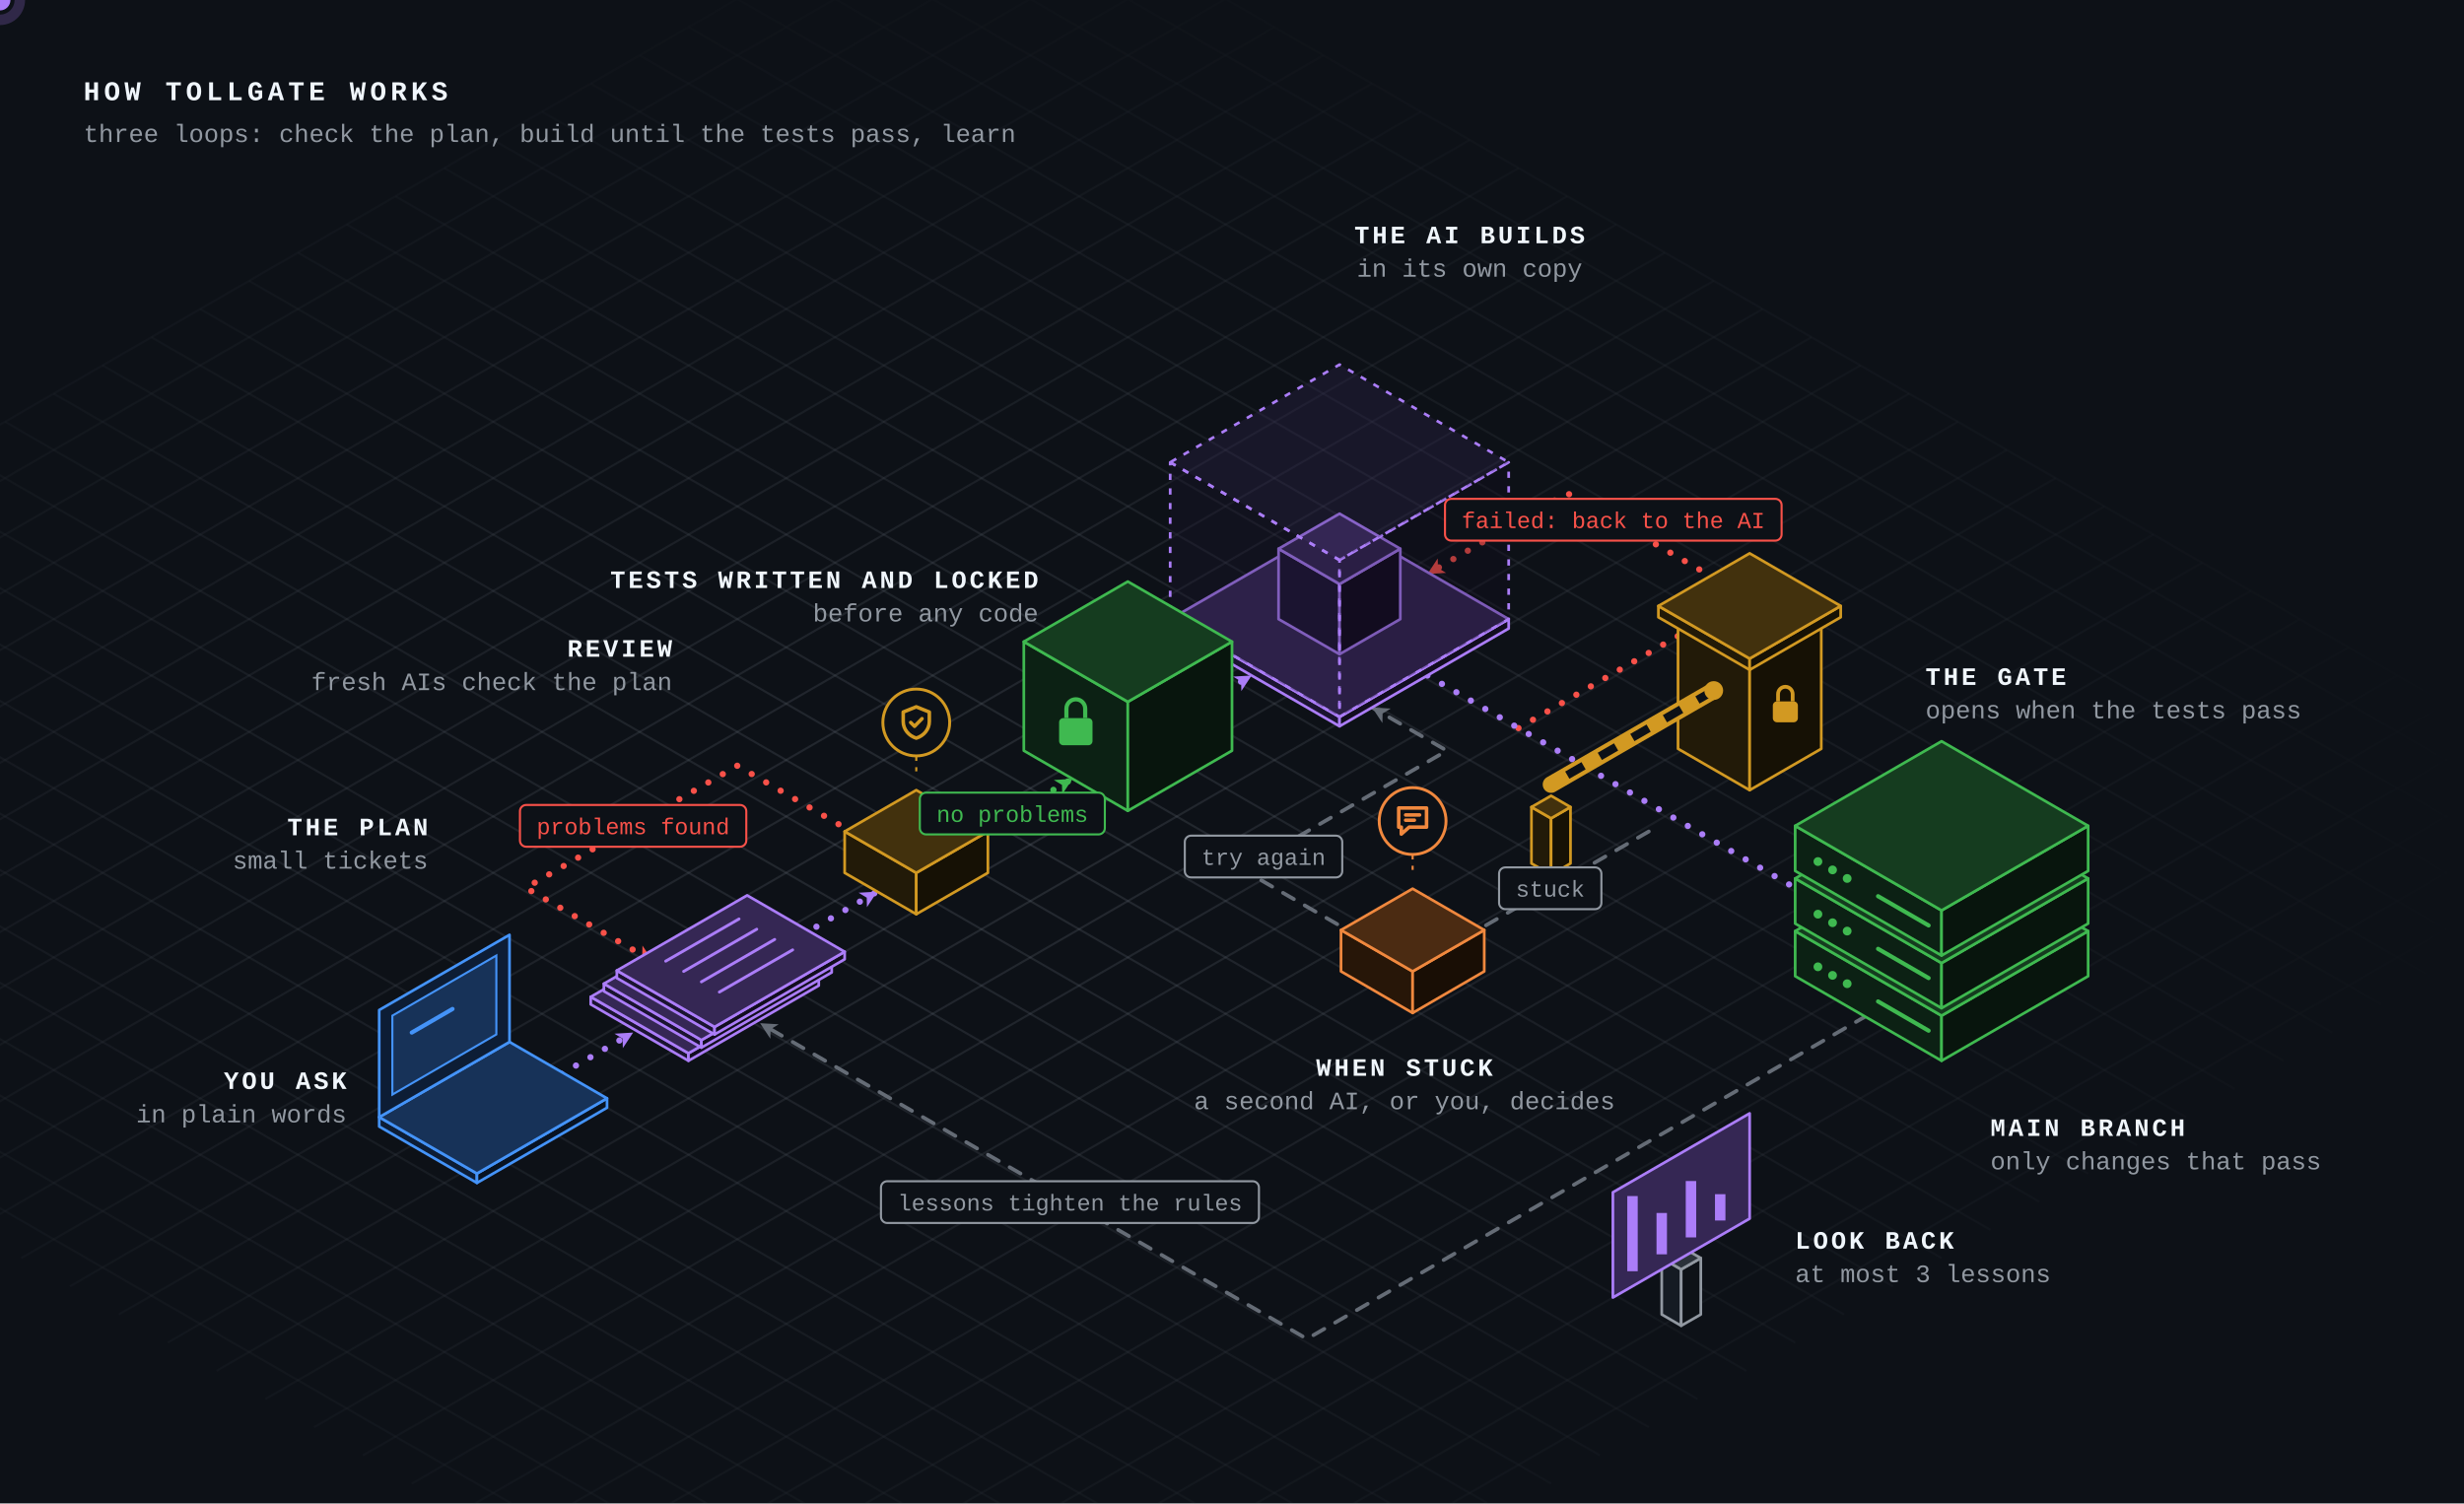
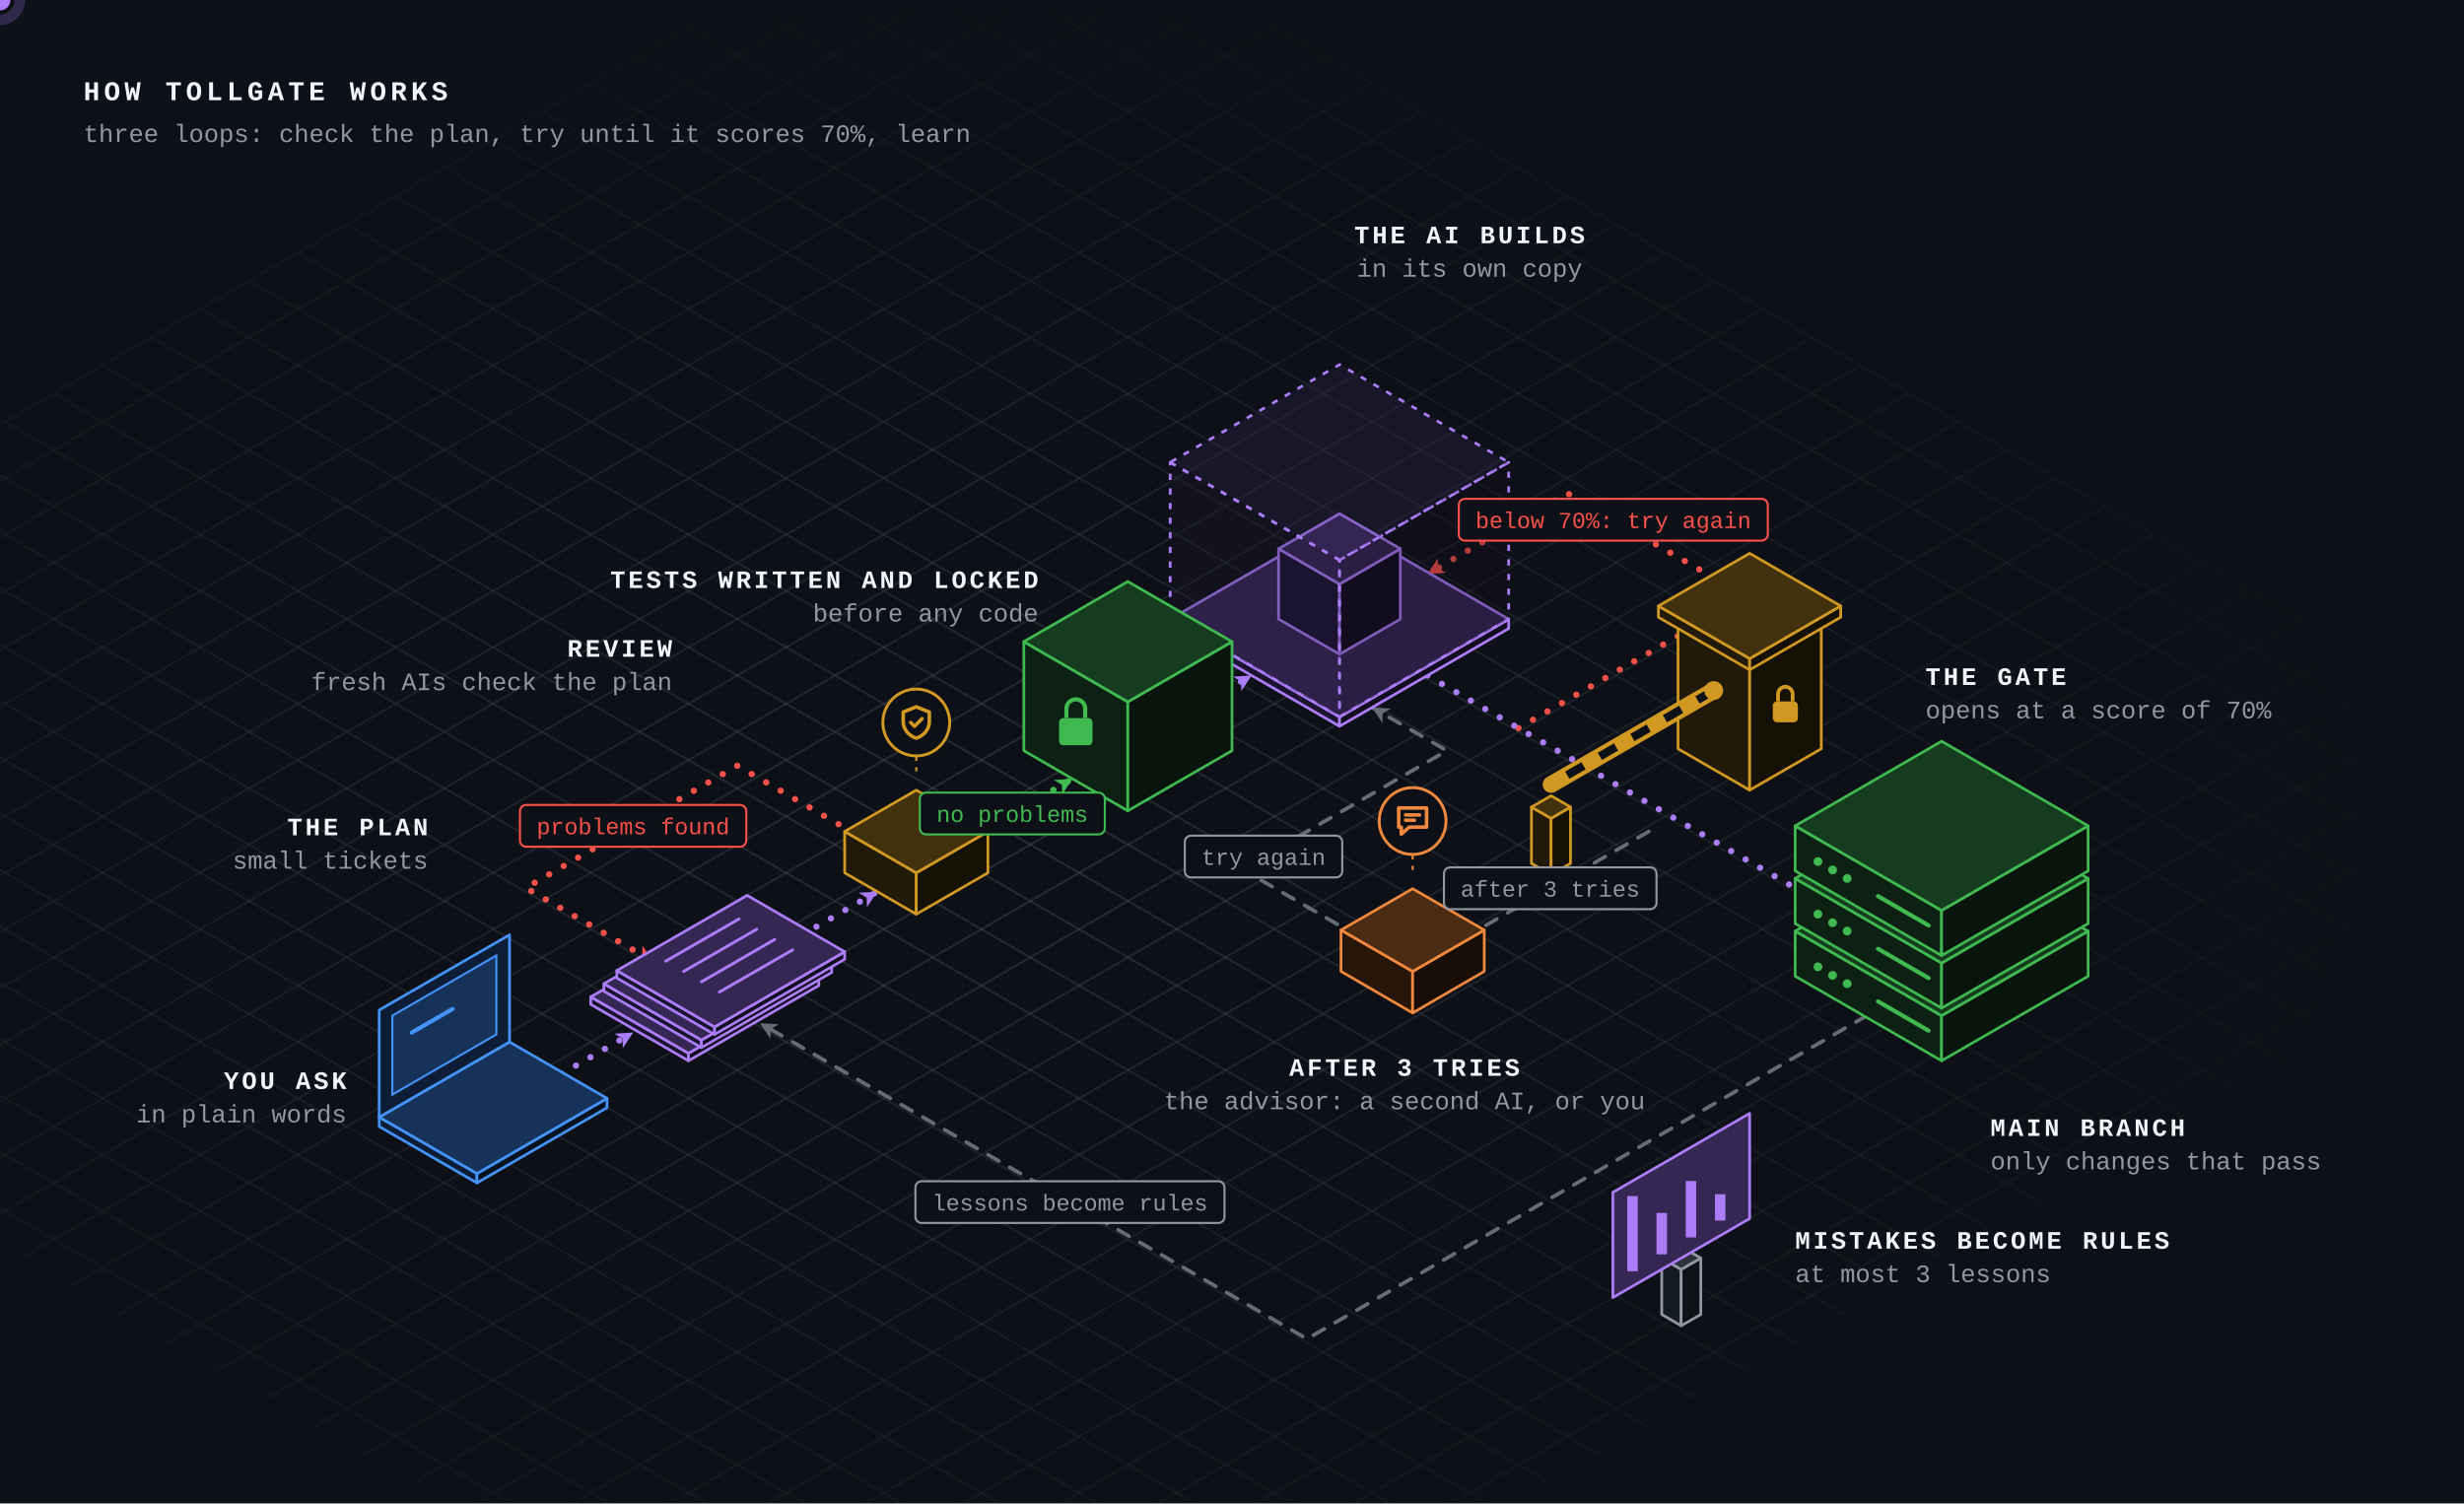
<svg xmlns="http://www.w3.org/2000/svg" viewBox="0 0 1180 720" width="1180" height="720" role="img" aria-labelledby="title desc" font-family="ui-monospace, SFMono-Regular, 'JetBrains Mono', 'Cascadia Mono', Menlo, Consolas, 'Liberation Mono', monospace">
  <defs>
    <radialGradient id="glow" cx="0.398" cy="0.556" r="0.6">
      <stop offset="0" stop-color="#fff" stop-opacity="1" />
      <stop offset="1" stop-color="#fff" stop-opacity="0" />
    </radialGradient>
    <mask id="fade">
      <rect width="1180" height="720" fill="url(#glow)" />
    </mask>
    <marker id="arrow-main" viewBox="0 0 10 10" refX="9" refY="5" markerWidth="10" markerHeight="10" markerUnits="userSpaceOnUse" orient="auto-start-reverse">
      <path d="M1,1 L9,5 L1,9 L3.2,5 z" fill="#ab7df8" />
    </marker>
    <marker id="arrow-side" viewBox="0 0 10 10" refX="9" refY="5" markerWidth="10" markerHeight="10" markerUnits="userSpaceOnUse" orient="auto-start-reverse">
      <path d="M1,1 L9,5 L1,9 L3.2,5 z" fill="#656c76" />
    </marker>
    <marker id="arrow-fail" viewBox="0 0 10 10" refX="9" refY="5" markerWidth="10" markerHeight="10" markerUnits="userSpaceOnUse" orient="auto-start-reverse">
      <path d="M1,1 L9,5 L1,9 L3.2,5 z" fill="#f85149" />
    </marker>
    <marker id="arrow-pass" viewBox="0 0 10 10" refX="9" refY="5" markerWidth="10" markerHeight="10" markerUnits="userSpaceOnUse" orient="auto-start-reverse">
      <path d="M1,1 L9,5 L1,9 L3.2,5 z" fill="#3fb950" />
    </marker>
  </defs>
  <style>.main{stroke-width:3;stroke-dasharray:0 8;animation:flow .8s linear infinite}.side{stroke-width:1.8;stroke-dasharray:6 6;animation:side 1.6s linear infinite}@keyframes flow{to{stroke-dashoffset:-8}}@keyframes side{to{stroke-dashoffset:-12}}.still-arm{display:none}@media (prefers-reduced-motion:reduce){.main,.side{animation:none}.ticket,.moving-arm{display:none}.still-arm{display:inline}}</style>
  <rect width="1180" height="720" fill="#0d1117" />
  <g mask="url(#fade)">
    <line x1="470.0" y1="-68.0" x2="-340.6" y2="400.0" stroke="#656c76" stroke-opacity="0.28" stroke-width="1" />
    <line x1="470.0" y1="-68.0" x2="1280.6" y2="400.0" stroke="#656c76" stroke-opacity="0.28" stroke-width="1" />
    <line x1="493.4" y1="-54.5" x2="-317.2" y2="413.5" stroke="#656c76" stroke-opacity="0.28" stroke-width="1" />
    <line x1="446.6" y1="-54.5" x2="1257.2" y2="413.5" stroke="#656c76" stroke-opacity="0.28" stroke-width="1" />
    <line x1="516.8" y1="-41.0" x2="-293.8" y2="427.0" stroke="#656c76" stroke-opacity="0.28" stroke-width="1" />
    <line x1="423.2" y1="-41.0" x2="1233.8" y2="427.0" stroke="#656c76" stroke-opacity="0.28" stroke-width="1" />
    <line x1="540.1" y1="-27.5" x2="-270.4" y2="440.5" stroke="#656c76" stroke-opacity="0.28" stroke-width="1" />
    <line x1="399.9" y1="-27.5" x2="1210.4" y2="440.5" stroke="#656c76" stroke-opacity="0.28" stroke-width="1" />
    <line x1="563.5" y1="-14.0" x2="-247.0" y2="454.0" stroke="#656c76" stroke-opacity="0.28" stroke-width="1" />
    <line x1="376.5" y1="-14.0" x2="1187.0" y2="454.0" stroke="#656c76" stroke-opacity="0.28" stroke-width="1" />
    <line x1="586.9" y1="-0.5" x2="-223.7" y2="467.5" stroke="#656c76" stroke-opacity="0.28" stroke-width="1" />
    <line x1="353.1" y1="-0.5" x2="1163.7" y2="467.5" stroke="#656c76" stroke-opacity="0.28" stroke-width="1" />
    <line x1="610.3" y1="13.0" x2="-200.3" y2="481.0" stroke="#656c76" stroke-opacity="0.28" stroke-width="1" />
    <line x1="329.7" y1="13.0" x2="1140.3" y2="481.0" stroke="#656c76" stroke-opacity="0.28" stroke-width="1" />
    <line x1="633.7" y1="26.5" x2="-176.9" y2="494.5" stroke="#656c76" stroke-opacity="0.28" stroke-width="1" />
    <line x1="306.3" y1="26.5" x2="1116.9" y2="494.5" stroke="#656c76" stroke-opacity="0.28" stroke-width="1" />
    <line x1="657.1" y1="40.0" x2="-153.5" y2="508.0" stroke="#656c76" stroke-opacity="0.28" stroke-width="1" />
    <line x1="282.9" y1="40.0" x2="1093.5" y2="508.0" stroke="#656c76" stroke-opacity="0.28" stroke-width="1" />
    <line x1="680.4" y1="53.5" x2="-130.1" y2="521.5" stroke="#656c76" stroke-opacity="0.28" stroke-width="1" />
    <line x1="259.6" y1="53.5" x2="1070.1" y2="521.5" stroke="#656c76" stroke-opacity="0.28" stroke-width="1" />
    <line x1="703.8" y1="67.0" x2="-106.8" y2="535.0" stroke="#656c76" stroke-opacity="0.28" stroke-width="1" />
    <line x1="236.2" y1="67.0" x2="1046.8" y2="535.0" stroke="#656c76" stroke-opacity="0.28" stroke-width="1" />
    <line x1="727.2" y1="80.5" x2="-83.4" y2="548.5" stroke="#656c76" stroke-opacity="0.28" stroke-width="1" />
    <line x1="212.8" y1="80.5" x2="1023.4" y2="548.5" stroke="#656c76" stroke-opacity="0.28" stroke-width="1" />
    <line x1="750.6" y1="94.0" x2="-60.0" y2="562.0" stroke="#656c76" stroke-opacity="0.28" stroke-width="1" />
    <line x1="189.4" y1="94.0" x2="1000.0" y2="562.0" stroke="#656c76" stroke-opacity="0.28" stroke-width="1" />
    <line x1="774.0" y1="107.5" x2="-36.6" y2="575.5" stroke="#656c76" stroke-opacity="0.28" stroke-width="1" />
    <line x1="166.0" y1="107.5" x2="976.6" y2="575.5" stroke="#656c76" stroke-opacity="0.28" stroke-width="1" />
    <line x1="797.3" y1="121.0" x2="-13.2" y2="589.0" stroke="#656c76" stroke-opacity="0.28" stroke-width="1" />
    <line x1="142.7" y1="121.0" x2="953.2" y2="589.0" stroke="#656c76" stroke-opacity="0.28" stroke-width="1" />
    <line x1="820.7" y1="134.5" x2="10.2" y2="602.5" stroke="#656c76" stroke-opacity="0.28" stroke-width="1" />
    <line x1="119.3" y1="134.5" x2="929.8" y2="602.5" stroke="#656c76" stroke-opacity="0.28" stroke-width="1" />
    <line x1="844.1" y1="148.0" x2="33.5" y2="616.0" stroke="#656c76" stroke-opacity="0.28" stroke-width="1" />
    <line x1="95.9" y1="148.0" x2="906.5" y2="616.0" stroke="#656c76" stroke-opacity="0.28" stroke-width="1" />
    <line x1="867.5" y1="161.5" x2="56.9" y2="629.5" stroke="#656c76" stroke-opacity="0.28" stroke-width="1" />
    <line x1="72.5" y1="161.5" x2="883.1" y2="629.5" stroke="#656c76" stroke-opacity="0.28" stroke-width="1" />
    <line x1="890.9" y1="175.0" x2="80.3" y2="643.0" stroke="#656c76" stroke-opacity="0.28" stroke-width="1" />
    <line x1="49.1" y1="175.0" x2="859.7" y2="643.0" stroke="#656c76" stroke-opacity="0.28" stroke-width="1" />
    <line x1="914.3" y1="188.5" x2="103.7" y2="656.5" stroke="#656c76" stroke-opacity="0.28" stroke-width="1" />
    <line x1="25.7" y1="188.5" x2="836.3" y2="656.5" stroke="#656c76" stroke-opacity="0.28" stroke-width="1" />
    <line x1="937.6" y1="202.0" x2="127.1" y2="670.0" stroke="#656c76" stroke-opacity="0.28" stroke-width="1" />
    <line x1="2.4" y1="202.0" x2="812.9" y2="670.0" stroke="#656c76" stroke-opacity="0.28" stroke-width="1" />
    <line x1="961.0" y1="215.5" x2="150.4" y2="683.5" stroke="#656c76" stroke-opacity="0.28" stroke-width="1" />
    <line x1="-21.0" y1="215.5" x2="789.6" y2="683.5" stroke="#656c76" stroke-opacity="0.28" stroke-width="1" />
    <line x1="984.4" y1="229.0" x2="173.8" y2="697.0" stroke="#656c76" stroke-opacity="0.28" stroke-width="1" />
    <line x1="-44.4" y1="229.0" x2="766.2" y2="697.0" stroke="#656c76" stroke-opacity="0.28" stroke-width="1" />
    <line x1="1007.8" y1="242.5" x2="197.2" y2="710.5" stroke="#656c76" stroke-opacity="0.28" stroke-width="1" />
    <line x1="-67.8" y1="242.5" x2="742.8" y2="710.5" stroke="#656c76" stroke-opacity="0.28" stroke-width="1" />
    <line x1="1031.2" y1="256.0" x2="220.6" y2="724.0" stroke="#656c76" stroke-opacity="0.28" stroke-width="1" />
    <line x1="-91.2" y1="256.0" x2="719.4" y2="724.0" stroke="#656c76" stroke-opacity="0.28" stroke-width="1" />
    <line x1="1054.6" y1="269.5" x2="244.0" y2="737.5" stroke="#656c76" stroke-opacity="0.28" stroke-width="1" />
    <line x1="-114.6" y1="269.5" x2="696.0" y2="737.5" stroke="#656c76" stroke-opacity="0.28" stroke-width="1" />
    <line x1="1077.9" y1="283.0" x2="267.4" y2="751.0" stroke="#656c76" stroke-opacity="0.28" stroke-width="1" />
    <line x1="-137.9" y1="283.0" x2="672.6" y2="751.0" stroke="#656c76" stroke-opacity="0.28" stroke-width="1" />
    <line x1="1101.3" y1="296.5" x2="290.7" y2="764.5" stroke="#656c76" stroke-opacity="0.28" stroke-width="1" />
    <line x1="-161.3" y1="296.5" x2="649.3" y2="764.5" stroke="#656c76" stroke-opacity="0.28" stroke-width="1" />
    <line x1="1124.7" y1="310.0" x2="314.1" y2="778.0" stroke="#656c76" stroke-opacity="0.28" stroke-width="1" />
    <line x1="-184.7" y1="310.0" x2="625.9" y2="778.0" stroke="#656c76" stroke-opacity="0.28" stroke-width="1" />
    <line x1="1148.1" y1="323.5" x2="337.5" y2="791.5" stroke="#656c76" stroke-opacity="0.28" stroke-width="1" />
    <line x1="-208.1" y1="323.5" x2="602.5" y2="791.5" stroke="#656c76" stroke-opacity="0.28" stroke-width="1" />
    <line x1="1171.5" y1="337.0" x2="360.9" y2="805.0" stroke="#656c76" stroke-opacity="0.28" stroke-width="1" />
    <line x1="-231.5" y1="337.0" x2="579.1" y2="805.0" stroke="#656c76" stroke-opacity="0.28" stroke-width="1" />
    <line x1="1194.8" y1="350.5" x2="384.3" y2="818.5" stroke="#656c76" stroke-opacity="0.28" stroke-width="1" />
    <line x1="-254.8" y1="350.5" x2="555.7" y2="818.5" stroke="#656c76" stroke-opacity="0.28" stroke-width="1" />
    <line x1="1218.2" y1="364.0" x2="407.6" y2="832.0" stroke="#656c76" stroke-opacity="0.28" stroke-width="1" />
    <line x1="-278.2" y1="364.0" x2="532.4" y2="832.0" stroke="#656c76" stroke-opacity="0.28" stroke-width="1" />
    <line x1="1241.6" y1="377.5" x2="431.0" y2="845.5" stroke="#656c76" stroke-opacity="0.28" stroke-width="1" />
    <line x1="-301.6" y1="377.5" x2="509.0" y2="845.5" stroke="#656c76" stroke-opacity="0.28" stroke-width="1" />
    <line x1="1265.0" y1="391.0" x2="454.4" y2="859.0" stroke="#656c76" stroke-opacity="0.28" stroke-width="1" />
    <line x1="-325.0" y1="391.0" x2="485.6" y2="859.0" stroke="#656c76" stroke-opacity="0.28" stroke-width="1" />
  </g>
  <polyline class="main" points="415.4,402.7 353.1,366.7 251.8,425.2 312.6,460.3" fill="none" stroke="#f85149" stroke-linecap="round" stroke-linejoin="round" marker-end="url(#arrow-fail)" />
  <polyline class="main" points="727.2,348.7 836.3,285.7 750.6,236.2 683.6,274.9" fill="none" stroke="#f85149" stroke-linecap="round" stroke-linejoin="round" marker-end="url(#arrow-fail)" />
  <polyline class="side" points="894.0,486.4 625.9,641.2 364.0,490.0" fill="none" stroke="#656c76" stroke-linecap="round" stroke-linejoin="round" marker-end="url(#arrow-side)" />
  <polyline class="side" points="789.6,398.2 695.2,452.6" fill="none" stroke="#656c76" stroke-linecap="round" stroke-linejoin="round" marker-end="url(#arrow-side)" />
  <polyline class="side" points="650.8,448.6 594.7,416.2 692.9,359.5 657.1,338.8" fill="none" stroke="#656c76" stroke-linecap="round" stroke-linejoin="round" marker-end="url(#arrow-side)" />
  <polyline class="main" points="268.9,514.3 303.2,494.5" fill="none" stroke="#ab7df8" stroke-linecap="round" stroke-linejoin="round" marker-end="url(#arrow-main)" />
  <polyline class="main" points="370.2,455.8 420.1,427.0" fill="none" stroke="#ab7df8" stroke-linecap="round" stroke-linejoin="round" marker-end="url(#arrow-main)" />
  <polyline class="main" points="456.0,406.3 513.6,373.0" fill="none" stroke="#3fb950" stroke-linecap="round" stroke-linejoin="round" marker-end="url(#arrow-pass)" />
  <polyline class="main" points="566.6,342.4 599.4,323.5" fill="none" stroke="#ab7df8" stroke-linecap="round" stroke-linejoin="round" marker-end="url(#arrow-main)" />
  <polyline class="main" points="683.6,323.5 893.2,444.6" fill="none" stroke="#ab7df8" stroke-linecap="round" stroke-linejoin="round" marker-end="url(#arrow-main)" />
  <polygon points="560.4,296.5 641.5,343.3 641.5,347.8 560.4,301.0" fill="#1b1430" stroke="#ab7df8" stroke-width="1.3" stroke-linejoin="round" />
  <polygon points="641.5,343.3 722.5,296.5 722.5,301.0 641.5,347.8" fill="#120d1f" stroke="#ab7df8" stroke-width="1.3" stroke-linejoin="round" />
  <polygon points="560.4,296.5 641.5,343.3 722.5,296.5 641.5,249.7" fill="#352754" stroke="#ab7df8" stroke-width="1.3" stroke-linejoin="round" />
  <polygon points="612.3,262.8 641.5,279.7 641.5,313.3 612.3,296.5" fill="#1b1430" stroke="#ab7df8" stroke-width="1.3" stroke-linejoin="round" />
  <polygon points="641.5,279.7 670.6,262.8 670.6,296.5 641.5,313.3" fill="#120d1f" stroke="#ab7df8" stroke-width="1.3" stroke-linejoin="round" />
  <polygon points="612.3,262.8 641.5,279.7 670.6,262.8 641.5,246.0" fill="#352754" stroke="#ab7df8" stroke-width="1.3" stroke-linejoin="round" />
  <polygon points="560.4,221.4 641.5,268.2 641.5,343.3 560.4,296.5" fill="#1b1430" stroke="#ab7df8" stroke-width="1.3" stroke-linejoin="round" fill-opacity="0.3" stroke-dasharray="3 4" />
  <polygon points="641.5,268.2 722.5,221.4 722.5,296.5 641.5,343.3" fill="#120d1f" stroke="#ab7df8" stroke-width="1.3" stroke-linejoin="round" fill-opacity="0.3" stroke-dasharray="3 4" />
  <polygon points="560.4,221.4 641.5,268.2 722.5,221.4 641.5,174.6" fill="#352754" stroke="#ab7df8" stroke-width="1.3" stroke-linejoin="round" fill-opacity="0.3" stroke-dasharray="3 4" />
  <polygon points="803.6,295.6 837.9,315.4 837.9,378.4 803.6,358.6" fill="#221a08" stroke="#d29922" stroke-width="1.3" stroke-linejoin="round" />
  <polygon points="837.9,315.4 872.2,295.6 872.2,358.6 837.9,378.4" fill="#161105" stroke="#d29922" stroke-width="1.3" stroke-linejoin="round" />
  <polygon points="803.6,295.6 837.9,315.4 872.2,295.6 837.9,275.8" fill="#42310d" stroke="#d29922" stroke-width="1.3" stroke-linejoin="round" />
  <polygon points="794.2,290.2 837.9,315.4 837.9,320.8 794.2,295.6" fill="#221a08" stroke="#d29922" stroke-width="1.3" stroke-linejoin="round" />
  <polygon points="837.9,315.4 881.5,290.2 881.5,295.6 837.9,320.8" fill="#161105" stroke="#d29922" stroke-width="1.3" stroke-linejoin="round" />
  <polygon points="794.2,290.2 837.9,315.4 881.5,290.2 837.9,265.0" fill="#42310d" stroke="#d29922" stroke-width="1.3" stroke-linejoin="round" />
  <rect x="849.0" y="335.9" width="12" height="10" rx="2" fill="#d29922" />
  <path d="M851.5,335.9 v-3.5 a3.5,3.5 0 0 1 7,0 v3.5" fill="none" stroke="#d29922" stroke-width="1.8" />
  <polygon points="733.4,386.5 742.8,391.9 742.8,418.9 733.4,413.5" fill="#221a08" stroke="#d29922" stroke-width="1.3" stroke-linejoin="round" />
  <polygon points="742.8,391.9 752.1,386.5 752.1,413.5 742.8,418.9" fill="#161105" stroke="#d29922" stroke-width="1.3" stroke-linejoin="round" />
  <polygon points="733.4,386.5 742.8,391.9 752.1,386.5 742.8,381.1" fill="#42310d" stroke="#d29922" stroke-width="1.3" stroke-linejoin="round" />
  <g class="moving-arm">
    <line x1="820.7" y1="330.7" x2="742.8" y2="375.7" stroke="#d29922" stroke-width="8" stroke-linecap="round" />
    <line x1="820.7" y1="330.7" x2="742.8" y2="375.7" stroke="#0d1117" stroke-width="4" stroke-dasharray="9 9" />
    <animateTransform attributeName="transform" type="rotate" values="0 820.7 330.7;0 820.7 330.7;80 820.7 330.7;80 820.7 330.7;0 820.7 330.7;0 820.7 330.7" keyTimes="0;0.703;0.734;0.857;0.887;1" dur="14.64s" repeatCount="indefinite" />
  </g>
  <g class="still-arm">
    <line x1="820.7" y1="330.7" x2="742.8" y2="375.7" stroke="#d29922" stroke-width="8" stroke-linecap="round" />
    <line x1="820.7" y1="330.7" x2="742.8" y2="375.7" stroke="#0d1117" stroke-width="4" stroke-dasharray="9 9" />
  </g>
  <circle cx="820.7" cy="330.7" r="4.5" fill="#d29922" />
  <polygon points="490.3,307.3 540.1,336.1 540.1,388.3 490.3,359.5" fill="#0c2114" stroke="#3fb950" stroke-width="1.3" stroke-linejoin="round" />
  <polygon points="540.1,336.1 590.0,307.3 590.0,359.5 540.1,388.3" fill="#08150d" stroke="#3fb950" stroke-width="1.3" stroke-linejoin="round" />
  <polygon points="490.3,307.3 540.1,336.1 590.0,307.3 540.1,278.5" fill="#153c1f" stroke="#3fb950" stroke-width="1.3" stroke-linejoin="round" />
  <rect x="507.2" y="343.9" width="16" height="13" rx="2" fill="#3fb950" />
  <path d="M510.7,343.9 v-4.5 a4.5,4.5 0 0 1 9,0 v4.5" fill="none" stroke="#3fb950" stroke-width="2" />
  <polygon points="404.5,398.2 438.8,418.0 438.8,437.8 404.5,418.0" fill="#221a08" stroke="#d29922" stroke-width="1.3" stroke-linejoin="round" />
  <polygon points="438.8,418.0 473.1,398.2 473.1,418.0 438.8,437.8" fill="#161105" stroke="#d29922" stroke-width="1.3" stroke-linejoin="round" />
  <polygon points="404.5,398.2 438.8,418.0 473.1,398.2 438.8,378.4" fill="#42310d" stroke="#d29922" stroke-width="1.3" stroke-linejoin="round" />
  <line x1="438.8" y1="369.4" x2="438.8" y2="362.0" stroke="#d29922" stroke-width="1" stroke-dasharray="2 3" />
  <circle cx="438.8" cy="346.0" r="16" fill="#0d1117" stroke="#d29922" stroke-width="1.4" />
  <g transform="translate(428.8,336.0) scale(0.8333)" fill="none" stroke="#d29922" stroke-width="2.04" stroke-linecap="round" stroke-linejoin="round">
    <path d="M12 3l7.5 3v5.5c0 4.4-3.2 8.2-7.5 9.5c-4.3-1.3-7.5-5.1-7.5-9.5V6z" />
    <path d="M8.8 12l2.2 2.2l4.3-4.4" />
  </g>
  <polygon points="642.2,445.4 676.5,465.2 676.5,485.1 642.2,465.2" fill="#271608" stroke="#f0883e" stroke-width="1.3" stroke-linejoin="round" />
  <polygon points="676.5,465.2 710.8,445.4 710.8,465.2 676.5,485.1" fill="#190e05" stroke="#f0883e" stroke-width="1.3" stroke-linejoin="round" />
  <polygon points="642.2,445.4 676.5,465.2 710.8,445.4 676.5,425.6" fill="#4b2b12" stroke="#f0883e" stroke-width="1.3" stroke-linejoin="round" />
  <line x1="676.5" y1="416.6" x2="676.5" y2="409.2" stroke="#f0883e" stroke-width="1" stroke-dasharray="2 3" />
  <circle cx="676.5" cy="393.2" r="16" fill="#0d1117" stroke="#f0883e" stroke-width="1.4" />
  <g transform="translate(666.5,383.2) scale(0.8333)" fill="none" stroke="#f0883e" stroke-width="2.04" stroke-linecap="round" stroke-linejoin="round">
    <path d="M4 4.5h16v11H10l-4.5 4v-4H4z" />
    <path d="M8 8.5h8M8 11.5h5" />
  </g>
  <polygon points="859.7,445.9 929.8,486.4 929.8,508.0 859.7,467.5" fill="#0c2114" stroke="#3fb950" stroke-width="1.3" stroke-linejoin="round" />
  <polygon points="929.8,486.4 1000.0,445.9 1000.0,467.5 929.8,508.0" fill="#08150d" stroke="#3fb950" stroke-width="1.3" stroke-linejoin="round" />
  <polygon points="859.7,445.9 929.8,486.4 1000.0,445.9 929.8,405.4" fill="#153c1f" stroke="#3fb950" stroke-width="1.3" stroke-linejoin="round" />
  <circle cx="870.6" cy="463.0" r="2.1" fill="#3fb950" />
  <circle cx="877.6" cy="467.1" r="2.1" fill="#3fb950" />
  <circle cx="884.6" cy="471.1" r="2.1" fill="#3fb950" />
  <line x1="899.4" y1="479.6" x2="923.6" y2="493.6" stroke="#3fb950" stroke-width="2" stroke-linecap="round" />
  <polygon points="859.7,420.7 929.8,461.2 929.8,482.8 859.7,442.3" fill="#0c2114" stroke="#3fb950" stroke-width="1.3" stroke-linejoin="round" />
  <polygon points="929.8,461.2 1000.0,420.7 1000.0,442.3 929.8,482.8" fill="#08150d" stroke="#3fb950" stroke-width="1.3" stroke-linejoin="round" />
  <polygon points="859.7,420.7 929.8,461.2 1000.0,420.7 929.8,380.2" fill="#153c1f" stroke="#3fb950" stroke-width="1.3" stroke-linejoin="round" />
  <circle cx="870.6" cy="437.8" r="2.1" fill="#3fb950" />
  <circle cx="877.6" cy="441.9" r="2.1" fill="#3fb950" />
  <circle cx="884.6" cy="445.9" r="2.1" fill="#3fb950" />
  <line x1="899.4" y1="454.4" x2="923.6" y2="468.4" stroke="#3fb950" stroke-width="2" stroke-linecap="round" />
  <polygon points="859.7,395.5 929.8,436.0 929.8,457.6 859.7,417.1" fill="#0c2114" stroke="#3fb950" stroke-width="1.3" stroke-linejoin="round" />
  <polygon points="929.8,436.0 1000.0,395.5 1000.0,417.1 929.8,457.6" fill="#08150d" stroke="#3fb950" stroke-width="1.3" stroke-linejoin="round" />
  <polygon points="859.7,395.5 929.8,436.0 1000.0,395.5 929.8,355.0" fill="#153c1f" stroke="#3fb950" stroke-width="1.3" stroke-linejoin="round" />
  <circle cx="870.6" cy="412.6" r="2.1" fill="#3fb950" />
  <circle cx="877.6" cy="416.6" r="2.1" fill="#3fb950" />
  <circle cx="884.6" cy="420.7" r="2.1" fill="#3fb950" />
  <line x1="899.4" y1="429.2" x2="923.6" y2="443.2" stroke="#3fb950" stroke-width="2" stroke-linecap="round" />
  <polygon points="282.9,477.4 329.7,504.4 329.7,508.0 282.9,481.0" fill="#1b1430" stroke="#ab7df8" stroke-width="1.3" stroke-linejoin="round" />
  <polygon points="329.7,504.4 392.1,468.4 392.1,472.0 329.7,508.0" fill="#120d1f" stroke="#ab7df8" stroke-width="1.3" stroke-linejoin="round" />
  <polygon points="282.9,477.4 329.7,504.4 392.1,468.4 345.3,441.4" fill="#352754" stroke="#ab7df8" stroke-width="1.3" stroke-linejoin="round" />
  <polygon points="289.2,471.1 335.9,498.1 335.9,501.7 289.2,474.7" fill="#1b1430" stroke="#ab7df8" stroke-width="1.3" stroke-linejoin="round" />
  <polygon points="335.9,498.1 398.3,462.1 398.3,465.7 335.9,501.7" fill="#120d1f" stroke="#ab7df8" stroke-width="1.3" stroke-linejoin="round" />
  <polygon points="289.2,471.1 335.9,498.1 398.3,462.1 351.5,435.1" fill="#352754" stroke="#ab7df8" stroke-width="1.3" stroke-linejoin="round" />
  <polygon points="295.4,464.8 342.2,491.8 342.2,495.4 295.4,468.4" fill="#1b1430" stroke="#ab7df8" stroke-width="1.3" stroke-linejoin="round" />
  <polygon points="342.2,491.8 404.5,455.8 404.5,459.4 342.2,495.4" fill="#120d1f" stroke="#ab7df8" stroke-width="1.3" stroke-linejoin="round" />
  <polygon points="295.4,464.8 342.2,491.8 404.5,455.8 357.8,428.8" fill="#352754" stroke="#ab7df8" stroke-width="1.3" stroke-linejoin="round" />
  <line x1="353.9" y1="440.1" x2="318.8" y2="460.3" stroke="#ab7df8" stroke-width="1.4" stroke-linecap="round" />
  <line x1="362.4" y1="445.0" x2="327.4" y2="465.2" stroke="#ab7df8" stroke-width="1.4" stroke-linecap="round" />
  <line x1="371.0" y1="449.9" x2="335.9" y2="470.2" stroke="#ab7df8" stroke-width="1.4" stroke-linecap="round" />
  <line x1="379.6" y1="454.9" x2="344.5" y2="475.1" stroke="#ab7df8" stroke-width="1.4" stroke-linecap="round" />
  <polygon points="181.6,535.0 228.4,562.0 228.4,566.5 181.6,539.5" fill="#0d1d35" stroke="#4493f8" stroke-width="1.3" stroke-linejoin="round" />
  <polygon points="228.4,562.0 290.7,526.0 290.7,530.5 228.4,566.5" fill="#081322" stroke="#4493f8" stroke-width="1.3" stroke-linejoin="round" />
  <polygon points="181.6,535.0 228.4,562.0 290.7,526.0 244.0,499.0" fill="#173258" stroke="#4493f8" stroke-width="1.3" stroke-linejoin="round" />
  <polygon points="244.0,499.0 181.6,535.0 181.6,483.7 244.0,447.7" fill="#0d1d35" stroke="#4493f8" stroke-width="1.3" stroke-linejoin="round" />
  <polygon points="237.7,495.4 187.9,524.2 187.9,486.4 237.7,457.6" fill="#173258" stroke="#4493f8" stroke-width="1" />
  <line x1="197.2" y1="494.5" x2="216.7" y2="483.2" stroke="#4493f8" stroke-width="2" stroke-linecap="round" />
  <polygon points="795.8,602.5 805.1,607.9 805.1,634.9 795.8,629.5" fill="#151b23" stroke="#9198a1" stroke-width="1.3" stroke-linejoin="round" />
  <polygon points="805.1,607.9 814.5,602.5 814.5,629.5 805.1,634.9" fill="#0e1217" stroke="#9198a1" stroke-width="1.3" stroke-linejoin="round" />
  <polygon points="795.8,602.5 805.1,607.9 814.5,602.5 805.1,597.1" fill="#2b323a" stroke="#9198a1" stroke-width="1.3" stroke-linejoin="round" />
  <polygon points="837.9,583.6 772.4,621.4 772.4,571.0 837.9,533.2" fill="#352754" stroke="#ab7df8" stroke-width="1.3" stroke-linejoin="round" />
  <line x1="823.8" y1="584.5" x2="823.8" y2="571.9" stroke="#ab7df8" stroke-width="5" />
  <line x1="809.8" y1="592.6" x2="809.8" y2="565.6" stroke="#ab7df8" stroke-width="5" />
  <line x1="795.8" y1="600.7" x2="795.8" y2="580.9" stroke="#ab7df8" stroke-width="5" />
  <line x1="781.8" y1="608.8" x2="781.8" y2="572.8" stroke="#ab7df8" stroke-width="5" />
  <text x="40" y="48" font-size="13" font-weight="700" letter-spacing="2" fill="#f0f6fc">HOW TOLLGATE WORKS</text>
-   <text x="40" y="68" font-size="12" fill="#9198a1">three loops: check the plan, build until the tests pass, learn</text>
+   <text x="40" y="68" font-size="12" fill="#9198a1">three loops: check the plan, try until it scores 70%, learn</text>
  <rect x="249.0" y="385.5" width="108.4" height="20" rx="3" fill="#0d1117" stroke="#f85149" />
  <text x="303.2" y="399.5" text-anchor="middle" font-size="11" fill="#f85149">problems found</text>
-   <rect x="692.0" y="238.9" width="161.2" height="20" rx="3" fill="#0d1117" stroke="#f85149" />
-   <text x="772.6" y="252.9" text-anchor="middle" font-size="11" fill="#f85149">failed: back to the AI</text>
-   <rect x="421.9" y="565.7" width="181.0" height="20" rx="3" fill="#0d1117" stroke="#9198a1" />
-   <text x="512.4" y="579.7" text-anchor="middle" font-size="11" fill="#9198a1">lessons tighten the rules</text>
-   <rect x="717.9" y="415.4" width="49.0" height="20" rx="3" fill="#0d1117" stroke="#9198a1" />
-   <text x="742.4" y="429.4" text-anchor="middle" font-size="11" fill="#9198a1">stuck</text>
+   <rect x="698.6" y="238.9" width="148.0" height="20" rx="3" fill="#0d1117" stroke="#f85149" />
+   <text x="772.6" y="252.9" text-anchor="middle" font-size="11" fill="#f85149">below 70%: try again</text>
+   <rect x="438.4" y="565.7" width="148.0" height="20" rx="3" fill="#0d1117" stroke="#9198a1" />
+   <text x="512.4" y="579.7" text-anchor="middle" font-size="11" fill="#9198a1">lessons become rules</text>
+   <rect x="691.5" y="415.4" width="101.8" height="20" rx="3" fill="#0d1117" stroke="#9198a1" />
+   <text x="742.4" y="429.4" text-anchor="middle" font-size="11" fill="#9198a1">after 3 tries</text>
  <rect x="567.4" y="400.2" width="75.4" height="20" rx="3" fill="#0d1117" stroke="#9198a1" />
  <text x="605.1" y="414.2" text-anchor="middle" font-size="11" fill="#9198a1">try again</text>
  <rect x="440.5" y="379.6" width="88.6" height="20" rx="3" fill="#0d1117" stroke="#3fb950" />
  <text x="484.8" y="393.6" text-anchor="middle" font-size="11" fill="#3fb950">no problems</text>
  <text x="953.2" y="544.0" text-anchor="start" font-size="12" font-weight="700" letter-spacing="1.4" fill="#f0f6fc">MAIN BRANCH</text>
  <text x="953.2" y="560.0" text-anchor="start" font-size="12" fill="#9198a1">only changes that pass</text>
  <text x="703.8" y="116.5" text-anchor="middle" font-size="12" font-weight="700" letter-spacing="1.4" fill="#f0f6fc">THE AI BUILDS</text>
  <text x="703.8" y="132.5" text-anchor="middle" font-size="12" fill="#9198a1">in its own copy</text>
  <text x="922.1" y="328.0" text-anchor="start" font-size="12" font-weight="700" letter-spacing="1.4" fill="#f0f6fc">THE GATE</text>
-   <text x="922.1" y="344.0" text-anchor="start" font-size="12" fill="#9198a1">opens when the tests pass</text>
-   <text x="672.6" y="515.2" text-anchor="middle" font-size="12" font-weight="700" letter-spacing="1.4" fill="#f0f6fc">WHEN STUCK</text>
-   <text x="672.6" y="531.2" text-anchor="middle" font-size="12" fill="#9198a1">a second AI, or you, decides</text>
+   <text x="922.1" y="344.0" text-anchor="start" font-size="12" fill="#9198a1">opens at a score of 70%</text>
+   <text x="672.6" y="515.2" text-anchor="middle" font-size="12" font-weight="700" letter-spacing="1.4" fill="#f0f6fc">AFTER 3 TRIES</text>
+   <text x="672.6" y="531.2" text-anchor="middle" font-size="12" fill="#9198a1">the advisor: a second AI, or you</text>
  <text x="497.3" y="281.6" text-anchor="end" font-size="12" font-weight="700" letter-spacing="1.4" fill="#f0f6fc">TESTS WRITTEN AND LOCKED</text>
  <text x="497.3" y="297.6" text-anchor="end" font-size="12" fill="#9198a1">before any code</text>
  <text x="321.9" y="314.5" text-anchor="end" font-size="12" font-weight="700" letter-spacing="1.4" fill="#f0f6fc">REVIEW</text>
  <text x="321.9" y="330.5" text-anchor="end" font-size="12" fill="#9198a1">fresh AIs check the plan</text>
  <text x="205.0" y="400.0" text-anchor="end" font-size="12" font-weight="700" letter-spacing="1.4" fill="#f0f6fc">THE PLAN</text>
  <text x="205.0" y="416.0" text-anchor="end" font-size="12" fill="#9198a1">small tickets</text>
  <text x="166.0" y="521.5" text-anchor="end" font-size="12" font-weight="700" letter-spacing="1.4" fill="#f0f6fc">YOU ASK</text>
  <text x="166.0" y="537.5" text-anchor="end" font-size="12" fill="#9198a1">in plain words</text>
-   <text x="859.7" y="598.0" text-anchor="start" font-size="12" font-weight="700" letter-spacing="1.4" fill="#f0f6fc">LOOK BACK</text>
+   <text x="859.7" y="598.0" text-anchor="start" font-size="12" font-weight="700" letter-spacing="1.4" fill="#f0f6fc">MISTAKES BECOME RULES</text>
  <text x="859.7" y="614.0" text-anchor="start" font-size="12" fill="#9198a1">at most 3 lessons</text>
  <g class="ticket">
    <circle r="12" fill="#ab7df8" opacity="0.22">
      <animate attributeName="fill" values="#ab7df8;#ab7df8;#3fb950;#ab7df8;#ab7df8;#f85149;#ab7df8;#3fb950" keyTimes="0;0.086;0.149;0.218;0.269;0.362;0.584;0.737" calcMode="discrete" dur="14.64s" repeatCount="indefinite" />
    </circle>
    <circle r="6" fill="#ab7df8" stroke="#0d1117" stroke-width="2">
      <animate attributeName="fill" values="#ab7df8;#ab7df8;#3fb950;#ab7df8;#ab7df8;#f85149;#ab7df8;#3fb950" keyTimes="0;0.086;0.149;0.218;0.269;0.362;0.584;0.737" calcMode="discrete" dur="14.64s" repeatCount="indefinite" />
    </circle>
    <animateMotion path="M268.9,514.3 L303.2,494.5 L370.2,455.8 L420.1,427.0 L456.0,406.3 L513.6,373.0 L566.6,342.4 L599.4,323.5 L683.6,323.5 L727.2,348.7 L727.2,348.7 L836.3,285.7 L750.6,236.2 L683.6,274.9 L683.6,274.9 L641.5,299.2 L683.6,323.5 L727.2,348.7 L727.2,348.7 L893.2,444.6" keyPoints="0;0;0.035;0.035;0.103;0.154;0.154;0.19;0.249;0.249;0.303;0.336;0.336;0.39;0.435;0.435;0.435;0.546;0.633;0.701;0.701;0.701;0.744;0.787;0.831;0.831;0.831;1;1;1" keyTimes="0;0.034;0.059;0.086;0.086;0.122;0.149;0.149;0.191;0.218;0.218;0.241;0.269;0.269;0.3;0.362;0.362;0.44;0.502;0.55;0.584;0.584;0.614;0.644;0.676;0.737;0.737;0.857;0.897;1" calcMode="linear" dur="14.64s" repeatCount="indefinite" />
  </g>
</svg>
